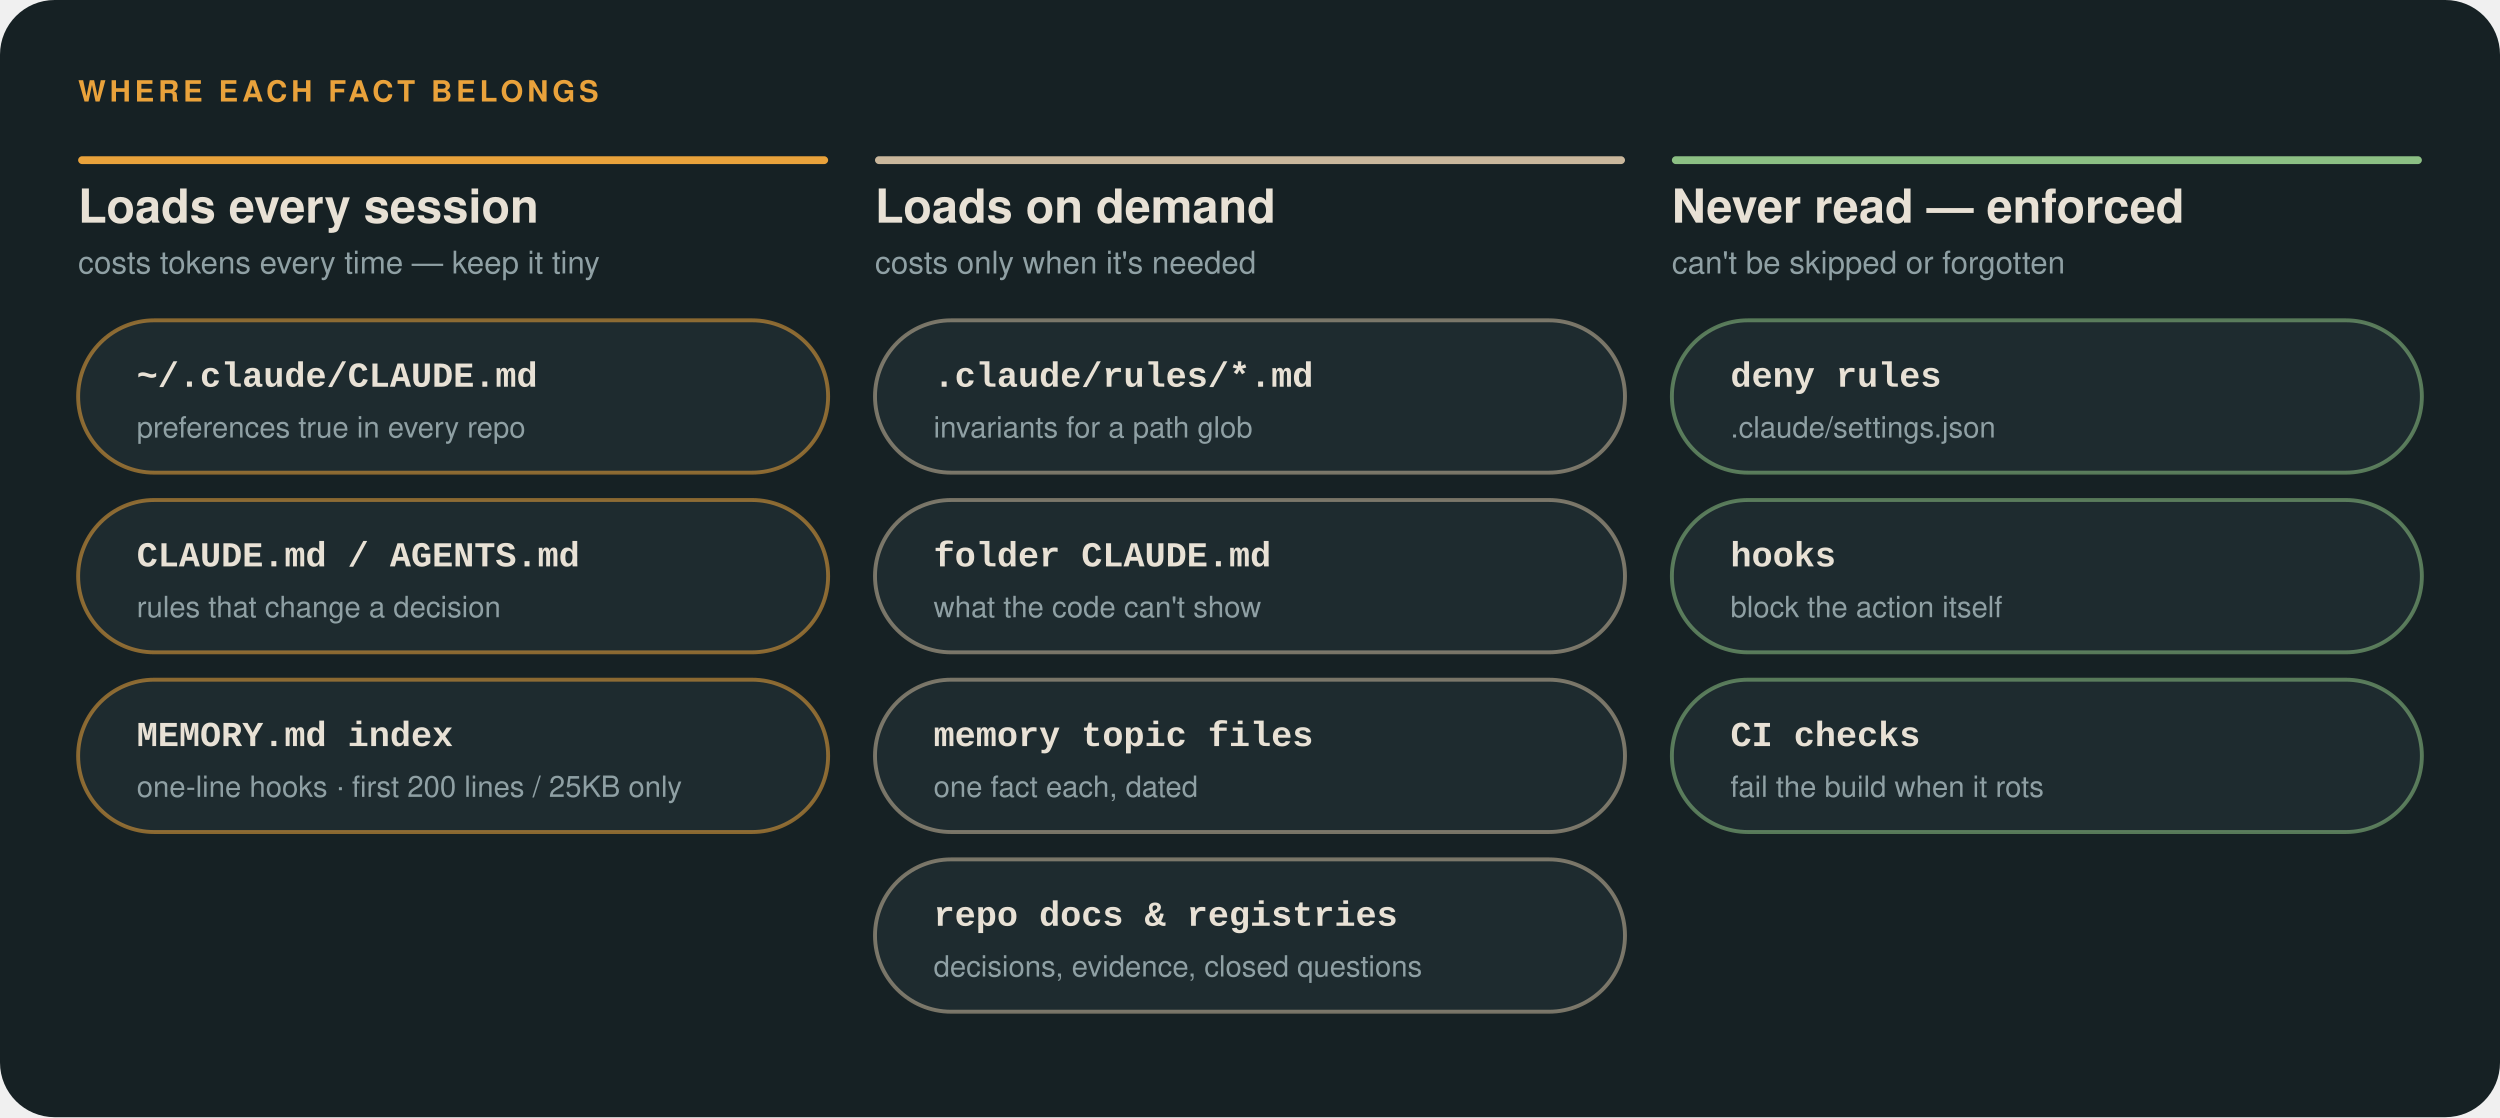
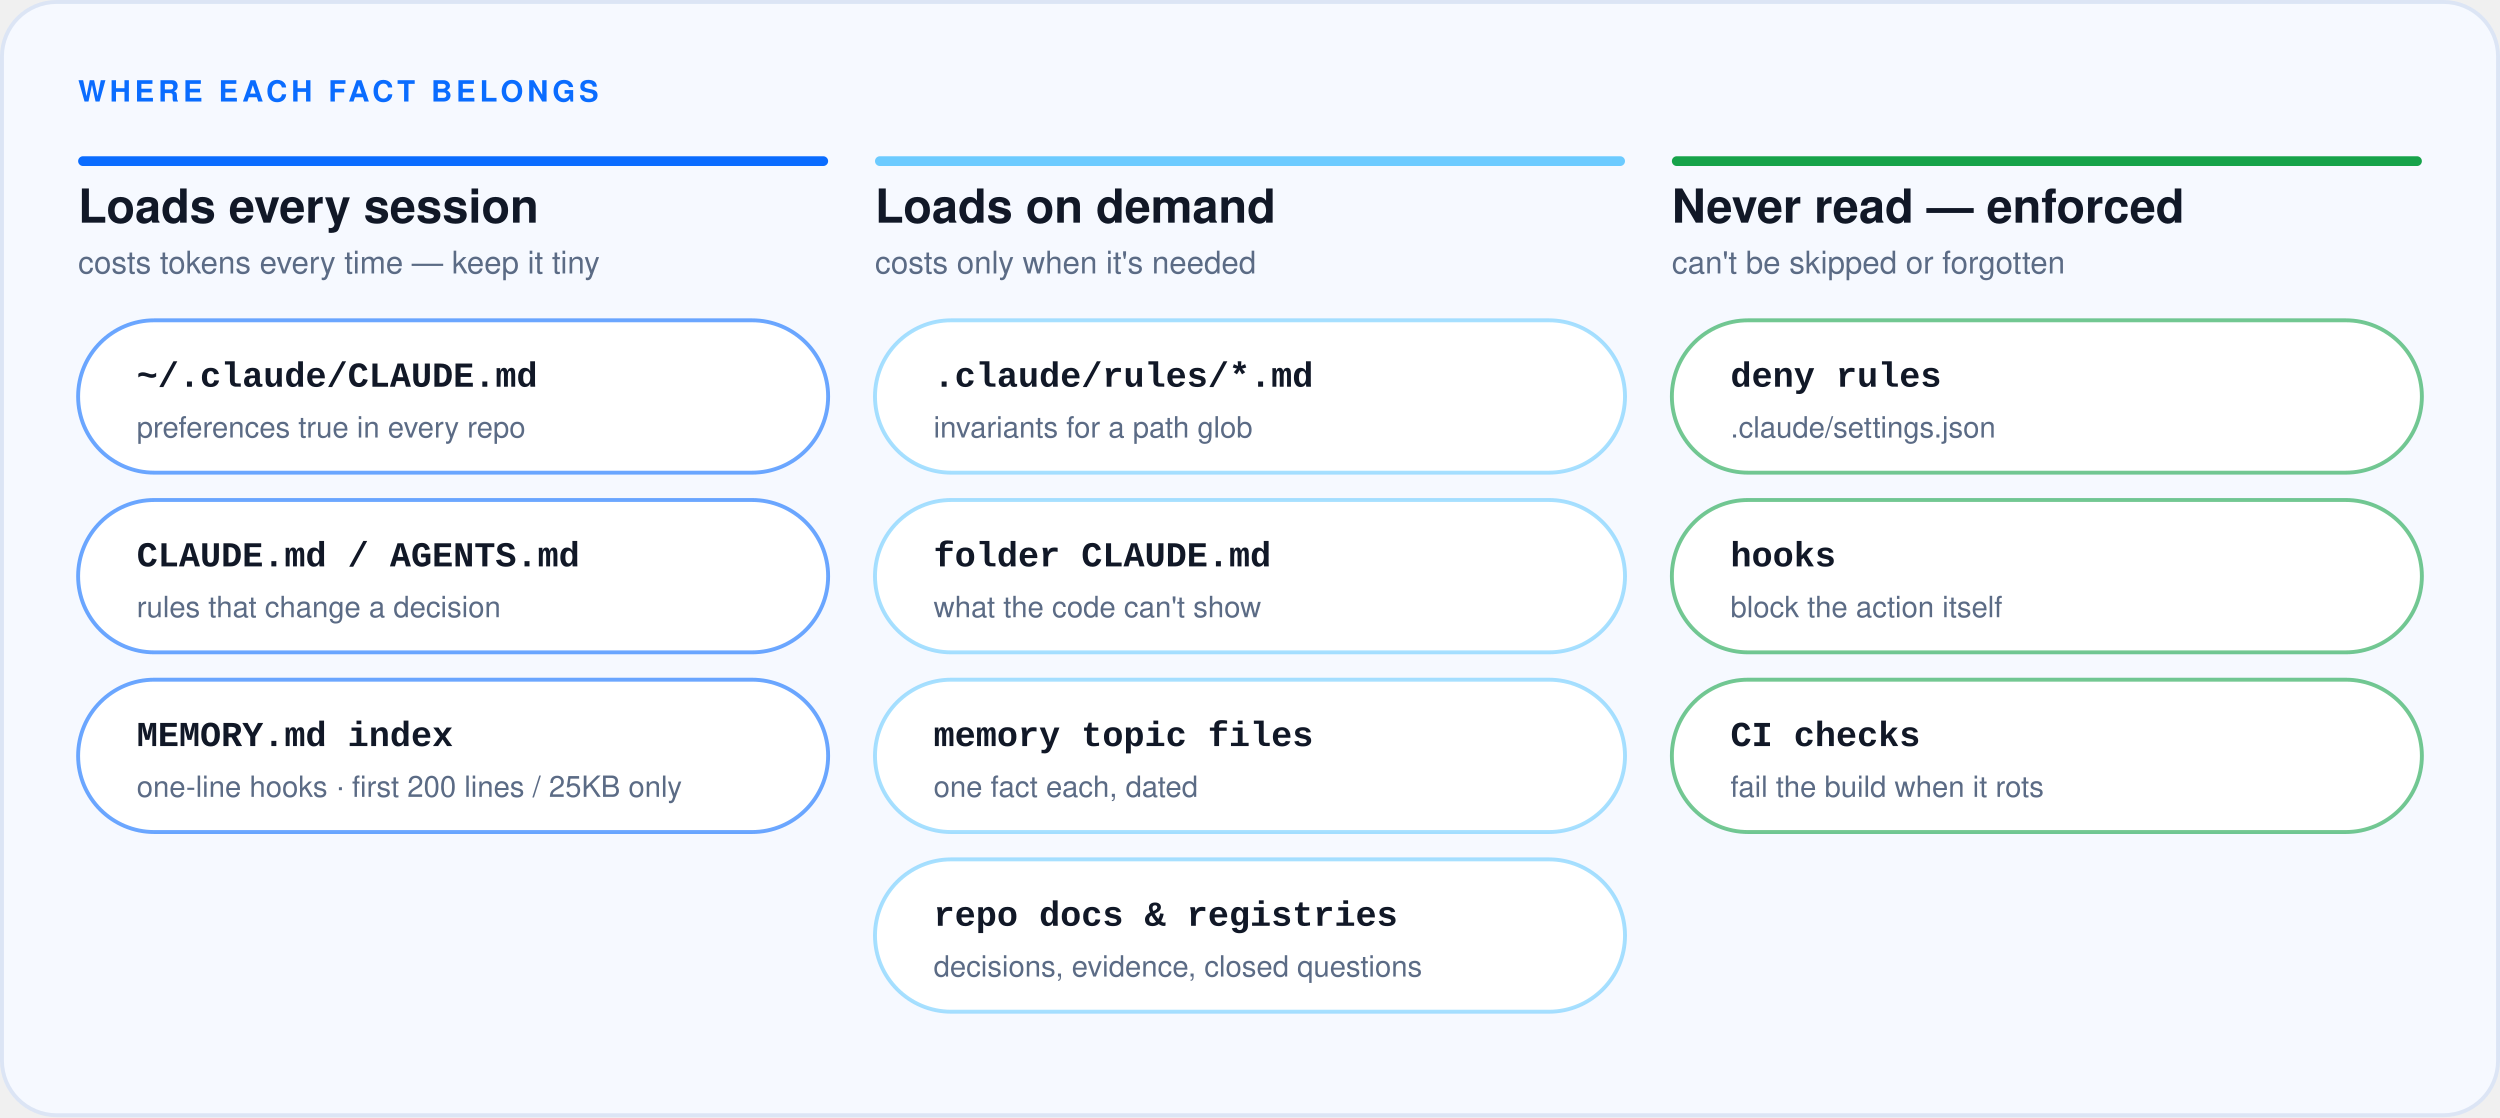
<svg xmlns="http://www.w3.org/2000/svg" viewBox="0 0 1280 572" width="1280" height="572" role="img" aria-label="Where each fact belongs: what loads every session, what loads on demand, and what is enforced rather than read">
  <style>
.pop { animation: pop .45s cubic-bezier(.2,.9,.3,1.2) both; }
@keyframes pop { from { opacity: 0; transform: translateY(10px); } to { opacity: 1; transform: none; } }
- 
@media (prefers-reduced-motion: reduce) { * { animation: none !important; } }
- 
</style>
-   <rect width="1280" height="572" rx="28" fill="#162124" />
-   <text x="40" y="52" font-family="-apple-system, BlinkMacSystemFont, 'Segoe UI', Helvetica, Arial, sans-serif" font-size="15" font-weight="700" letter-spacing="2" fill="#E9A23B">WHERE EACH FACT BELONGS</text>
+   <rect x="1" y="1" width="1278" height="570" rx="28" fill="#F6F9FF" stroke="#DCE5F5" stroke-width="2" />
+   <text x="40" y="52" font-family="-apple-system, BlinkMacSystemFont, 'Segoe UI', Helvetica, Arial, sans-serif" font-size="15" font-weight="700" letter-spacing="2" fill="#0A6CFF">WHERE EACH FACT BELONGS</text>
  <g class="pop" style="animation-delay:0.20s">
-     <rect x="40" y="80" width="384" height="4" rx="2" fill="#E9A23B" />
-     <text x="40" y="114" font-family="-apple-system, BlinkMacSystemFont, 'Segoe UI', Helvetica, Arial, sans-serif" font-size="24" font-weight="700" fill="#E8E1D5">Loads every session</text>
-     <text x="40" y="140" font-family="-apple-system, BlinkMacSystemFont, 'Segoe UI', Helvetica, Arial, sans-serif" font-size="16" fill="#8FA0A4">costs tokens every time — keep it tiny</text>
+     <rect x="40" y="80" width="384" height="5" rx="2.5" fill="#0A6CFF" />
+     <text x="40" y="114" font-family="-apple-system, BlinkMacSystemFont, 'Segoe UI', Helvetica, Arial, sans-serif" font-size="24" font-weight="700" fill="#111827">Loads every session</text>
+     <text x="40" y="140" font-family="-apple-system, BlinkMacSystemFont, 'Segoe UI', Helvetica, Arial, sans-serif" font-size="16" fill="#5B6B85">costs tokens every time — keep it tiny</text>
  </g>
  <g class="pop" style="animation-delay:0.90s">
-     <rect x="40" y="164" width="384" height="78" rx="39" fill="#1E2B2F" stroke="#E9A23B" stroke-opacity=".55" stroke-width="2" />
-     <text x="70" y="198" font-family="ui-monospace, SFMono-Regular, Menlo, Consolas, 'Liberation Mono', monospace" font-size="18" font-weight="600" fill="#E8E1D5">~/.claude/CLAUDE.md</text>
-     <text x="70" y="224" font-family="-apple-system, BlinkMacSystemFont, 'Segoe UI', Helvetica, Arial, sans-serif" font-size="15" fill="#8FA0A4">preferences true in every repo</text>
+     <rect x="40" y="164" width="384" height="78" rx="39" fill="#FFFFFF" stroke="#0A6CFF" stroke-opacity=".6" stroke-width="2" />
+     <text x="70" y="198" font-family="ui-monospace, SFMono-Regular, Menlo, Consolas, 'Liberation Mono', monospace" font-size="18" font-weight="600" fill="#111827">~/.claude/CLAUDE.md</text>
+     <text x="70" y="224" font-family="-apple-system, BlinkMacSystemFont, 'Segoe UI', Helvetica, Arial, sans-serif" font-size="15" fill="#5B6B85">preferences true in every repo</text>
  </g>
  <g class="pop" style="animation-delay:1.02s">
-     <rect x="40" y="256" width="384" height="78" rx="39" fill="#1E2B2F" stroke="#E9A23B" stroke-opacity=".55" stroke-width="2" />
-     <text x="70" y="290" font-family="ui-monospace, SFMono-Regular, Menlo, Consolas, 'Liberation Mono', monospace" font-size="18" font-weight="600" fill="#E8E1D5">CLAUDE.md / AGENTS.md</text>
-     <text x="70" y="316" font-family="-apple-system, BlinkMacSystemFont, 'Segoe UI', Helvetica, Arial, sans-serif" font-size="15" fill="#8FA0A4">rules that change a decision</text>
+     <rect x="40" y="256" width="384" height="78" rx="39" fill="#FFFFFF" stroke="#0A6CFF" stroke-opacity=".6" stroke-width="2" />
+     <text x="70" y="290" font-family="ui-monospace, SFMono-Regular, Menlo, Consolas, 'Liberation Mono', monospace" font-size="18" font-weight="600" fill="#111827">CLAUDE.md / AGENTS.md</text>
+     <text x="70" y="316" font-family="-apple-system, BlinkMacSystemFont, 'Segoe UI', Helvetica, Arial, sans-serif" font-size="15" fill="#5B6B85">rules that change a decision</text>
  </g>
  <g class="pop" style="animation-delay:1.14s">
-     <rect x="40" y="348" width="384" height="78" rx="39" fill="#1E2B2F" stroke="#E9A23B" stroke-opacity=".55" stroke-width="2" />
-     <text x="70" y="382" font-family="ui-monospace, SFMono-Regular, Menlo, Consolas, 'Liberation Mono', monospace" font-size="18" font-weight="600" fill="#E8E1D5">MEMORY.md index</text>
-     <text x="70" y="408" font-family="-apple-system, BlinkMacSystemFont, 'Segoe UI', Helvetica, Arial, sans-serif" font-size="15" fill="#8FA0A4">one-line hooks · first 200 lines / 25KB only</text>
+     <rect x="40" y="348" width="384" height="78" rx="39" fill="#FFFFFF" stroke="#0A6CFF" stroke-opacity=".6" stroke-width="2" />
+     <text x="70" y="382" font-family="ui-monospace, SFMono-Regular, Menlo, Consolas, 'Liberation Mono', monospace" font-size="18" font-weight="600" fill="#111827">MEMORY.md index</text>
+     <text x="70" y="408" font-family="-apple-system, BlinkMacSystemFont, 'Segoe UI', Helvetica, Arial, sans-serif" font-size="15" fill="#5B6B85">one-line hooks · first 200 lines / 25KB only</text>
  </g>
  <g class="pop" style="animation-delay:0.45s">
-     <rect x="448" y="80" width="384" height="4" rx="2" fill="#C9B79C" />
-     <text x="448" y="114" font-family="-apple-system, BlinkMacSystemFont, 'Segoe UI', Helvetica, Arial, sans-serif" font-size="24" font-weight="700" fill="#E8E1D5">Loads on demand</text>
-     <text x="448" y="140" font-family="-apple-system, BlinkMacSystemFont, 'Segoe UI', Helvetica, Arial, sans-serif" font-size="16" fill="#8FA0A4">costs only when it's needed</text>
+     <rect x="448" y="80" width="384" height="5" rx="2.5" fill="#6CCBFF" />
+     <text x="448" y="114" font-family="-apple-system, BlinkMacSystemFont, 'Segoe UI', Helvetica, Arial, sans-serif" font-size="24" font-weight="700" fill="#111827">Loads on demand</text>
+     <text x="448" y="140" font-family="-apple-system, BlinkMacSystemFont, 'Segoe UI', Helvetica, Arial, sans-serif" font-size="16" fill="#5B6B85">costs only when it's needed</text>
  </g>
  <g class="pop" style="animation-delay:1.26s">
-     <rect x="448" y="164" width="384" height="78" rx="39" fill="#1E2B2F" stroke="#C9B79C" stroke-opacity=".55" stroke-width="2" />
-     <text x="478" y="198" font-family="ui-monospace, SFMono-Regular, Menlo, Consolas, 'Liberation Mono', monospace" font-size="18" font-weight="600" fill="#E8E1D5">.claude/rules/*.md</text>
-     <text x="478" y="224" font-family="-apple-system, BlinkMacSystemFont, 'Segoe UI', Helvetica, Arial, sans-serif" font-size="15" fill="#8FA0A4">invariants for a path glob</text>
+     <rect x="448" y="164" width="384" height="78" rx="39" fill="#FFFFFF" stroke="#6CCBFF" stroke-opacity=".6" stroke-width="2" />
+     <text x="478" y="198" font-family="ui-monospace, SFMono-Regular, Menlo, Consolas, 'Liberation Mono', monospace" font-size="18" font-weight="600" fill="#111827">.claude/rules/*.md</text>
+     <text x="478" y="224" font-family="-apple-system, BlinkMacSystemFont, 'Segoe UI', Helvetica, Arial, sans-serif" font-size="15" fill="#5B6B85">invariants for a path glob</text>
  </g>
  <g class="pop" style="animation-delay:1.38s">
-     <rect x="448" y="256" width="384" height="78" rx="39" fill="#1E2B2F" stroke="#C9B79C" stroke-opacity=".55" stroke-width="2" />
-     <text x="478" y="290" font-family="ui-monospace, SFMono-Regular, Menlo, Consolas, 'Liberation Mono', monospace" font-size="18" font-weight="600" fill="#E8E1D5">folder CLAUDE.md</text>
-     <text x="478" y="316" font-family="-apple-system, BlinkMacSystemFont, 'Segoe UI', Helvetica, Arial, sans-serif" font-size="15" fill="#8FA0A4">what the code can't show</text>
+     <rect x="448" y="256" width="384" height="78" rx="39" fill="#FFFFFF" stroke="#6CCBFF" stroke-opacity=".6" stroke-width="2" />
+     <text x="478" y="290" font-family="ui-monospace, SFMono-Regular, Menlo, Consolas, 'Liberation Mono', monospace" font-size="18" font-weight="600" fill="#111827">folder CLAUDE.md</text>
+     <text x="478" y="316" font-family="-apple-system, BlinkMacSystemFont, 'Segoe UI', Helvetica, Arial, sans-serif" font-size="15" fill="#5B6B85">what the code can't show</text>
  </g>
  <g class="pop" style="animation-delay:1.50s">
-     <rect x="448" y="348" width="384" height="78" rx="39" fill="#1E2B2F" stroke="#C9B79C" stroke-opacity=".55" stroke-width="2" />
-     <text x="478" y="382" font-family="ui-monospace, SFMono-Regular, Menlo, Consolas, 'Liberation Mono', monospace" font-size="18" font-weight="600" fill="#E8E1D5">memory topic files</text>
-     <text x="478" y="408" font-family="-apple-system, BlinkMacSystemFont, 'Segoe UI', Helvetica, Arial, sans-serif" font-size="15" fill="#8FA0A4">one fact each, dated</text>
+     <rect x="448" y="348" width="384" height="78" rx="39" fill="#FFFFFF" stroke="#6CCBFF" stroke-opacity=".6" stroke-width="2" />
+     <text x="478" y="382" font-family="ui-monospace, SFMono-Regular, Menlo, Consolas, 'Liberation Mono', monospace" font-size="18" font-weight="600" fill="#111827">memory topic files</text>
+     <text x="478" y="408" font-family="-apple-system, BlinkMacSystemFont, 'Segoe UI', Helvetica, Arial, sans-serif" font-size="15" fill="#5B6B85">one fact each, dated</text>
  </g>
  <g class="pop" style="animation-delay:1.62s">
-     <rect x="448" y="440" width="384" height="78" rx="39" fill="#1E2B2F" stroke="#C9B79C" stroke-opacity=".55" stroke-width="2" />
-     <text x="478" y="474" font-family="ui-monospace, SFMono-Regular, Menlo, Consolas, 'Liberation Mono', monospace" font-size="18" font-weight="600" fill="#E8E1D5">repo docs &amp; registries</text>
-     <text x="478" y="500" font-family="-apple-system, BlinkMacSystemFont, 'Segoe UI', Helvetica, Arial, sans-serif" font-size="15" fill="#8FA0A4">decisions, evidence, closed questions</text>
+     <rect x="448" y="440" width="384" height="78" rx="39" fill="#FFFFFF" stroke="#6CCBFF" stroke-opacity=".6" stroke-width="2" />
+     <text x="478" y="474" font-family="ui-monospace, SFMono-Regular, Menlo, Consolas, 'Liberation Mono', monospace" font-size="18" font-weight="600" fill="#111827">repo docs &amp; registries</text>
+     <text x="478" y="500" font-family="-apple-system, BlinkMacSystemFont, 'Segoe UI', Helvetica, Arial, sans-serif" font-size="15" fill="#5B6B85">decisions, evidence, closed questions</text>
  </g>
  <g class="pop" style="animation-delay:0.70s">
-     <rect x="856" y="80" width="384" height="4" rx="2" fill="#8CC084" />
-     <text x="856" y="114" font-family="-apple-system, BlinkMacSystemFont, 'Segoe UI', Helvetica, Arial, sans-serif" font-size="24" font-weight="700" fill="#E8E1D5">Never read — enforced</text>
-     <text x="856" y="140" font-family="-apple-system, BlinkMacSystemFont, 'Segoe UI', Helvetica, Arial, sans-serif" font-size="16" fill="#8FA0A4">can't be skipped or forgotten</text>
+     <rect x="856" y="80" width="384" height="5" rx="2.5" fill="#16A34A" />
+     <text x="856" y="114" font-family="-apple-system, BlinkMacSystemFont, 'Segoe UI', Helvetica, Arial, sans-serif" font-size="24" font-weight="700" fill="#111827">Never read — enforced</text>
+     <text x="856" y="140" font-family="-apple-system, BlinkMacSystemFont, 'Segoe UI', Helvetica, Arial, sans-serif" font-size="16" fill="#5B6B85">can't be skipped or forgotten</text>
  </g>
  <g class="pop" style="animation-delay:1.74s">
-     <rect x="856" y="164" width="384" height="78" rx="39" fill="#1E2B2F" stroke="#8CC084" stroke-opacity=".55" stroke-width="2" />
-     <text x="886" y="198" font-family="ui-monospace, SFMono-Regular, Menlo, Consolas, 'Liberation Mono', monospace" font-size="18" font-weight="600" fill="#E8E1D5">deny rules</text>
-     <text x="886" y="224" font-family="-apple-system, BlinkMacSystemFont, 'Segoe UI', Helvetica, Arial, sans-serif" font-size="15" fill="#8FA0A4">.claude/settings.json</text>
+     <rect x="856" y="164" width="384" height="78" rx="39" fill="#FFFFFF" stroke="#16A34A" stroke-opacity=".6" stroke-width="2" />
+     <text x="886" y="198" font-family="ui-monospace, SFMono-Regular, Menlo, Consolas, 'Liberation Mono', monospace" font-size="18" font-weight="600" fill="#111827">deny rules</text>
+     <text x="886" y="224" font-family="-apple-system, BlinkMacSystemFont, 'Segoe UI', Helvetica, Arial, sans-serif" font-size="15" fill="#5B6B85">.claude/settings.json</text>
  </g>
  <g class="pop" style="animation-delay:1.86s">
-     <rect x="856" y="256" width="384" height="78" rx="39" fill="#1E2B2F" stroke="#8CC084" stroke-opacity=".55" stroke-width="2" />
-     <text x="886" y="290" font-family="ui-monospace, SFMono-Regular, Menlo, Consolas, 'Liberation Mono', monospace" font-size="18" font-weight="600" fill="#E8E1D5">hooks</text>
-     <text x="886" y="316" font-family="-apple-system, BlinkMacSystemFont, 'Segoe UI', Helvetica, Arial, sans-serif" font-size="15" fill="#8FA0A4">block the action itself</text>
+     <rect x="856" y="256" width="384" height="78" rx="39" fill="#FFFFFF" stroke="#16A34A" stroke-opacity=".6" stroke-width="2" />
+     <text x="886" y="290" font-family="ui-monospace, SFMono-Regular, Menlo, Consolas, 'Liberation Mono', monospace" font-size="18" font-weight="600" fill="#111827">hooks</text>
+     <text x="886" y="316" font-family="-apple-system, BlinkMacSystemFont, 'Segoe UI', Helvetica, Arial, sans-serif" font-size="15" fill="#5B6B85">block the action itself</text>
  </g>
  <g class="pop" style="animation-delay:1.98s">
-     <rect x="856" y="348" width="384" height="78" rx="39" fill="#1E2B2F" stroke="#8CC084" stroke-opacity=".55" stroke-width="2" />
-     <text x="886" y="382" font-family="ui-monospace, SFMono-Regular, Menlo, Consolas, 'Liberation Mono', monospace" font-size="18" font-weight="600" fill="#E8E1D5">CI checks</text>
-     <text x="886" y="408" font-family="-apple-system, BlinkMacSystemFont, 'Segoe UI', Helvetica, Arial, sans-serif" font-size="15" fill="#8FA0A4">fail the build when it rots</text>
+     <rect x="856" y="348" width="384" height="78" rx="39" fill="#FFFFFF" stroke="#16A34A" stroke-opacity=".6" stroke-width="2" />
+     <text x="886" y="382" font-family="ui-monospace, SFMono-Regular, Menlo, Consolas, 'Liberation Mono', monospace" font-size="18" font-weight="600" fill="#111827">CI checks</text>
+     <text x="886" y="408" font-family="-apple-system, BlinkMacSystemFont, 'Segoe UI', Helvetica, Arial, sans-serif" font-size="15" fill="#5B6B85">fail the build when it rots</text>
  </g>
</svg>
